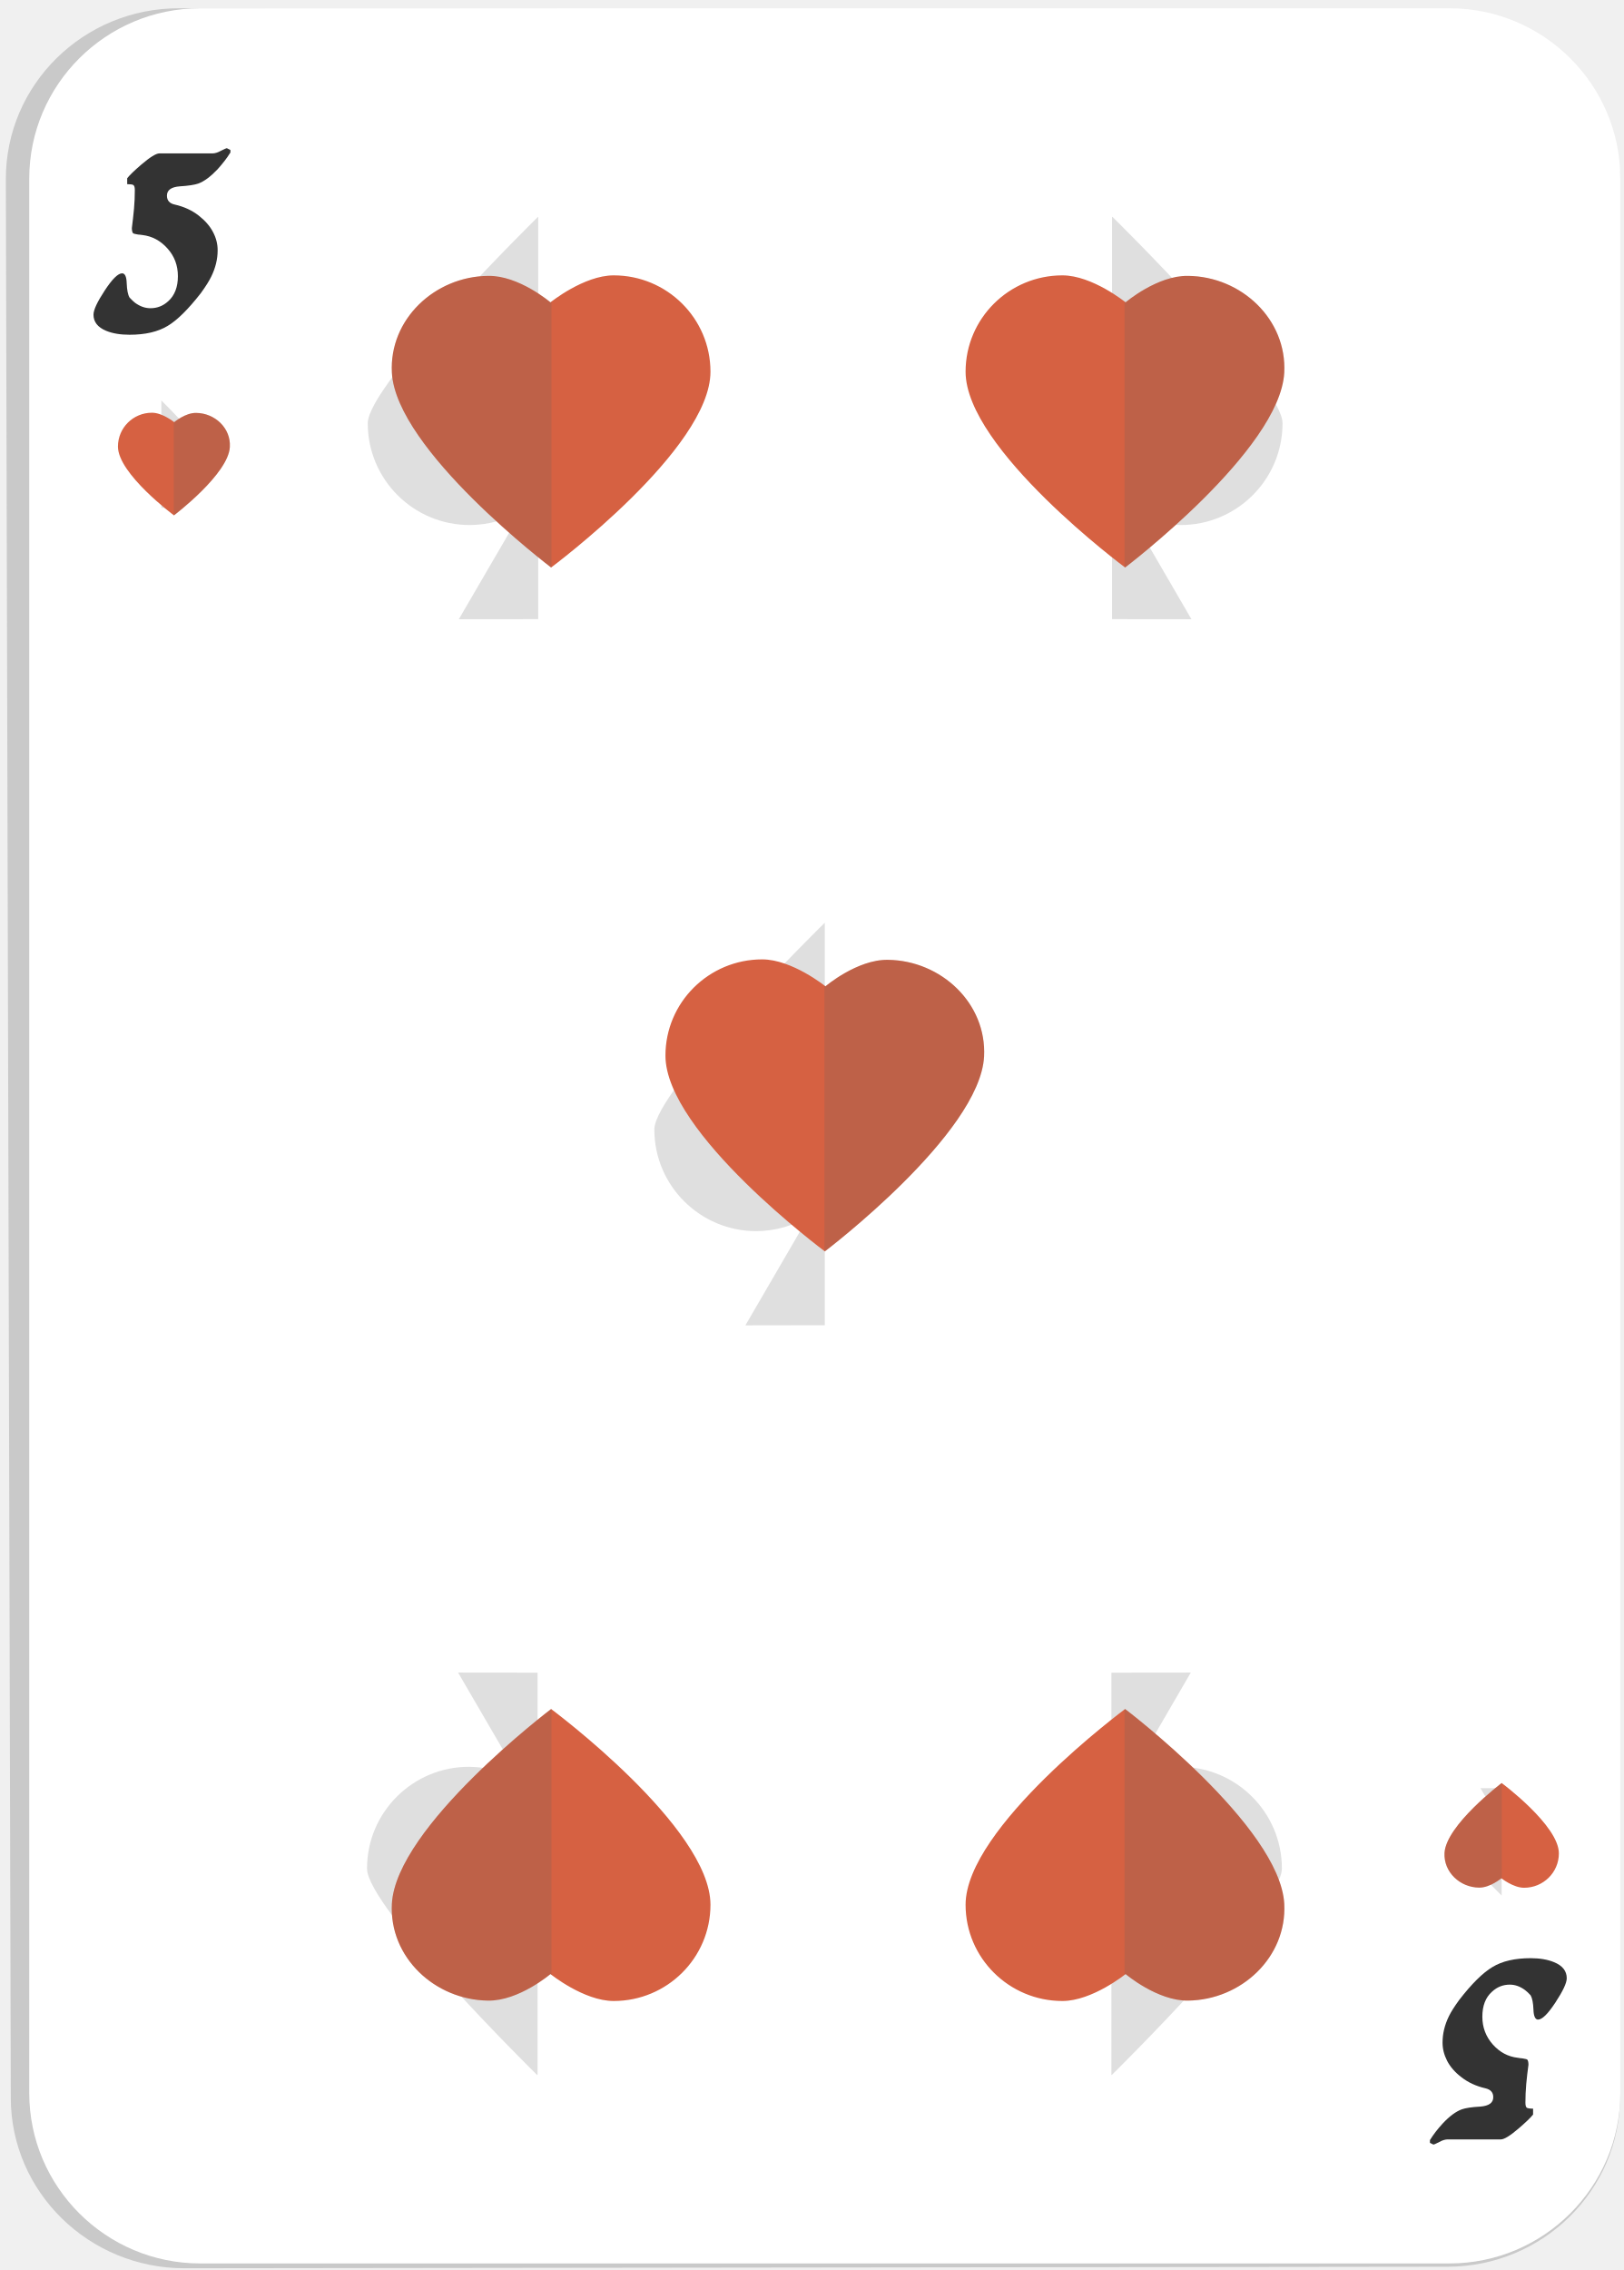
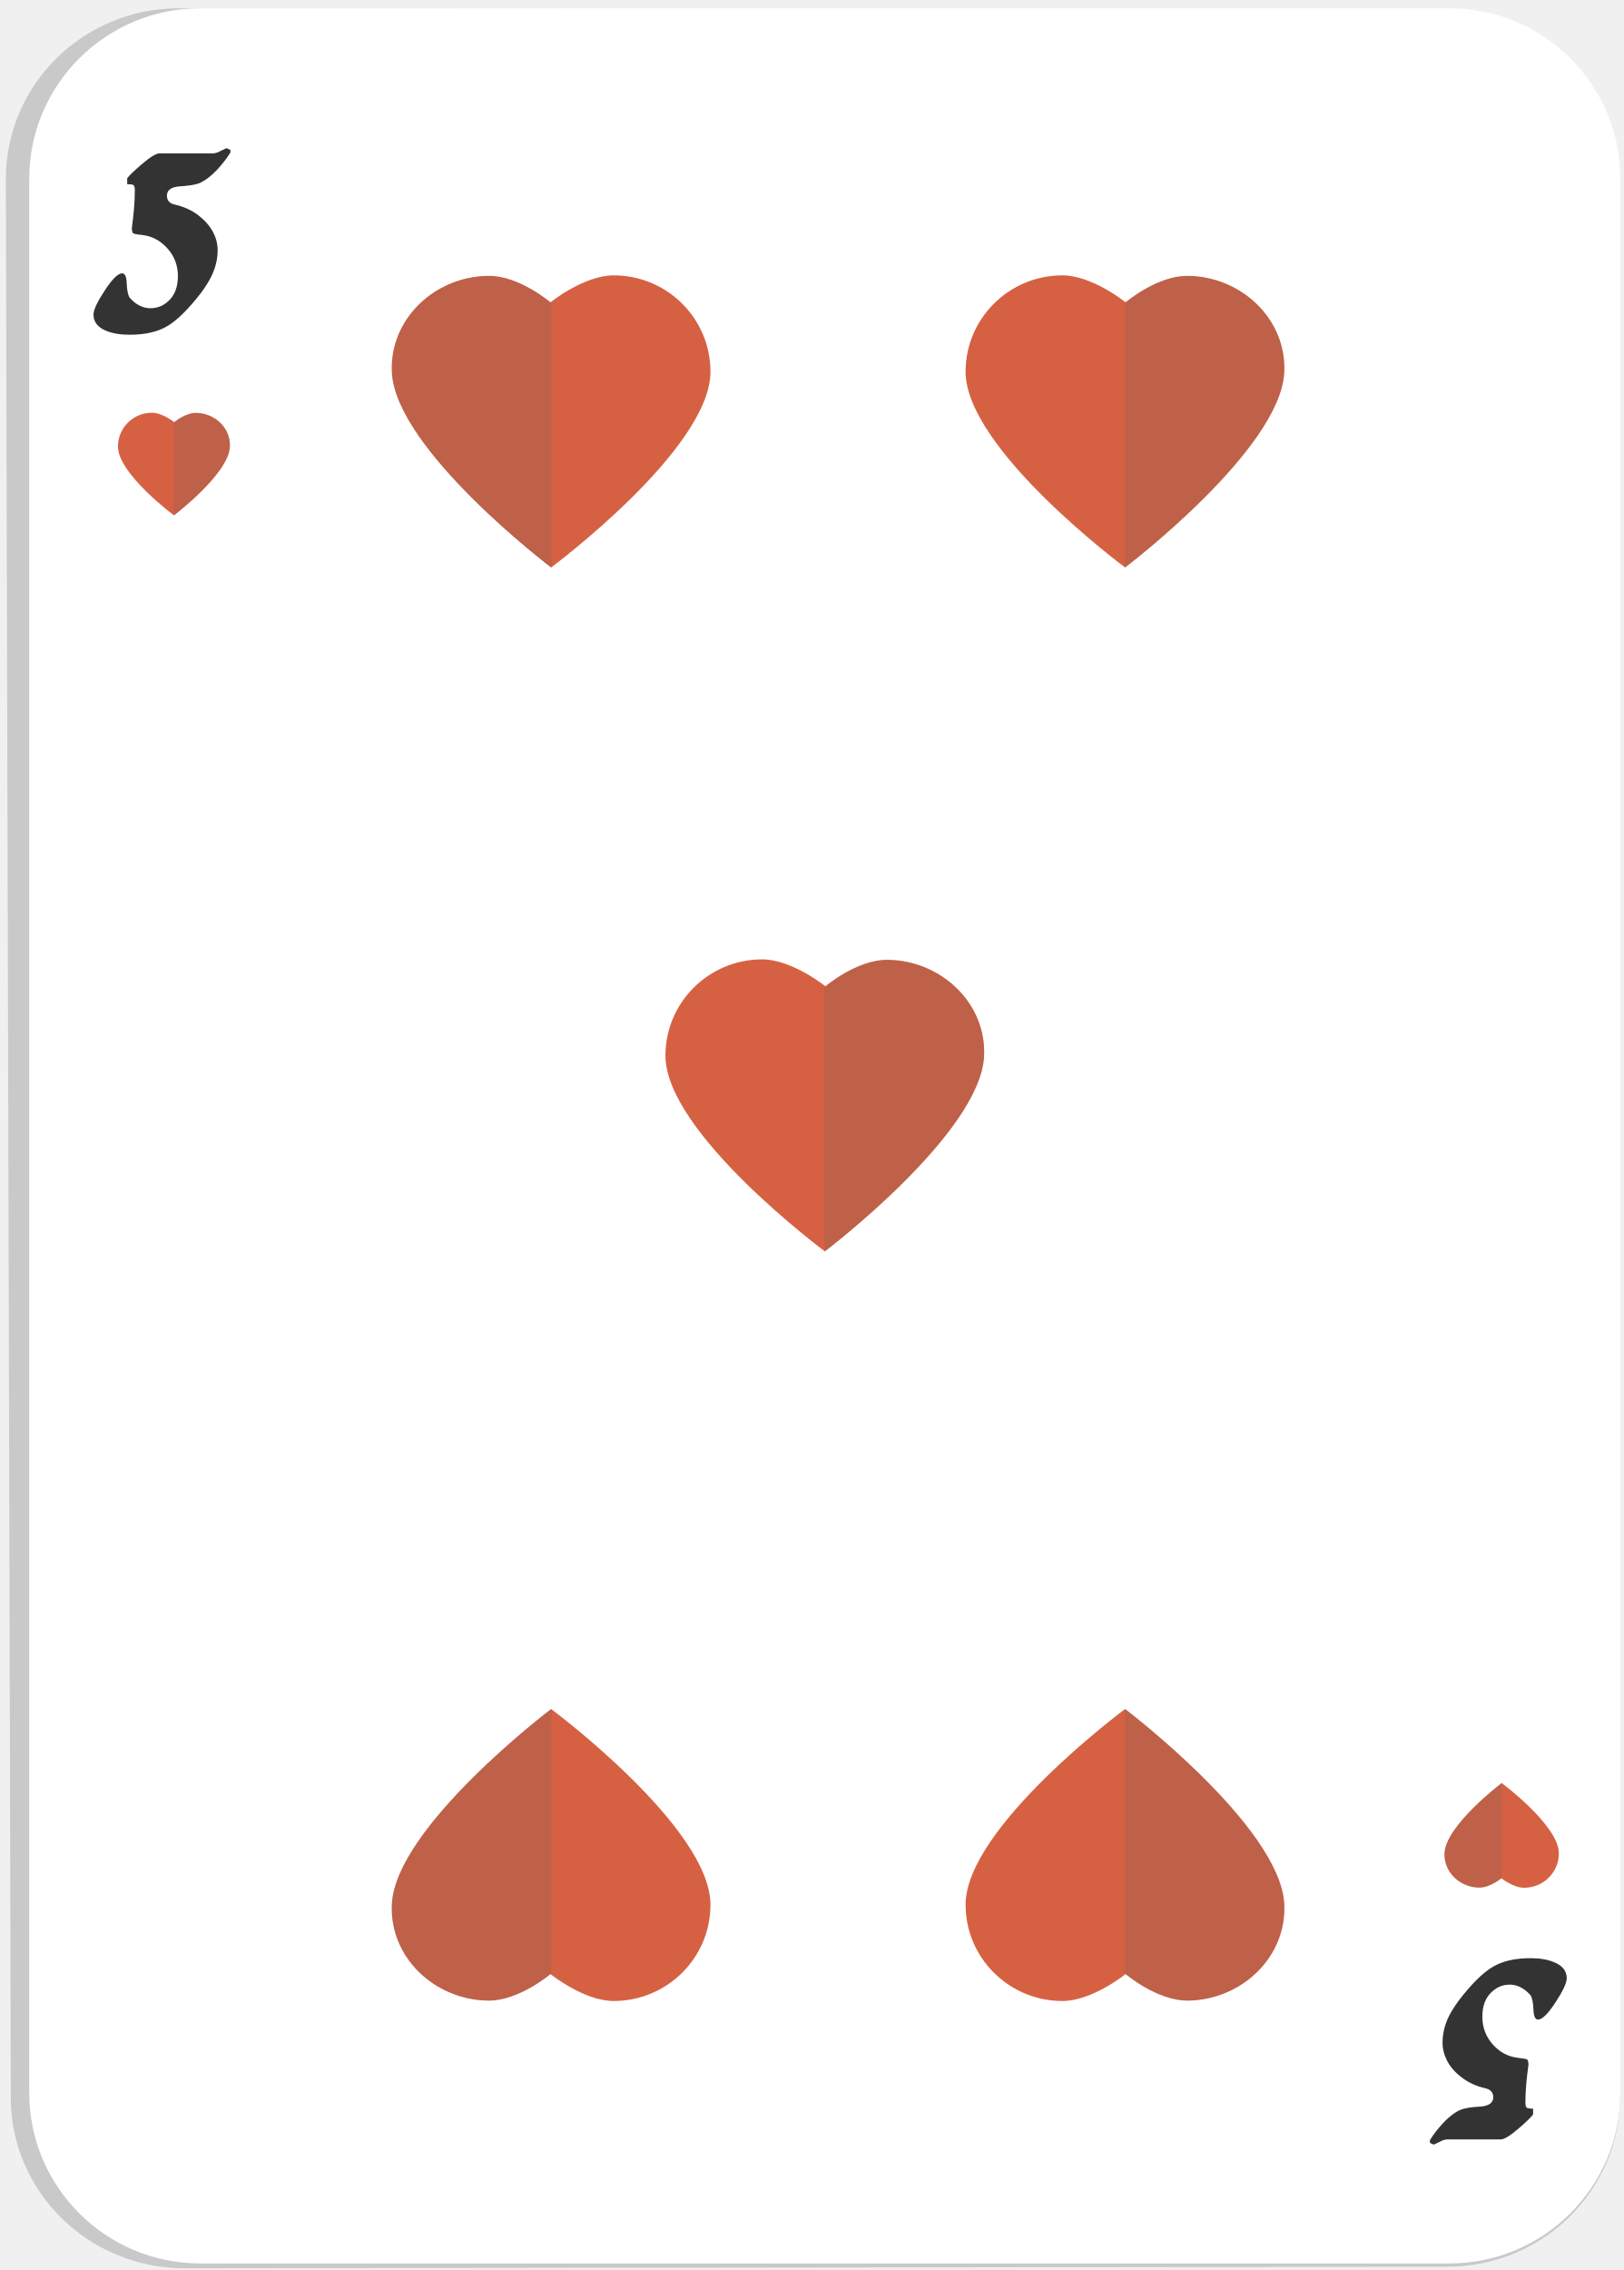
<svg xmlns="http://www.w3.org/2000/svg" width="186" height="260" viewBox="0 0 186 260" fill="none">
  <path d="M21.124 259.801C10.186 259.801 1.264 251.079 1.237 240.327L0.67 20.526C0.651 9.708 9.559 0.921 20.52 0.949L165.78 1.219C176.709 1.233 185.607 10.038 185.607 20.832V240.15C185.607 250.88 176.741 259.611 165.854 259.625L21.124 259.801Z" fill="#C9C9C9" />
  <path d="M22.927 259.248C12.142 259.248 3.351 250.489 3.351 239.728V20.461C3.351 9.704 12.142 0.949 22.927 0.949H166.058C176.853 0.949 185.635 9.704 185.635 20.461V239.728C185.635 250.489 176.853 259.248 166.058 259.248H22.927Z" fill="white" />
  <path d="M26.38 17.491C25.999 18.119 25.497 18.751 24.911 19.406C24.126 20.228 23.406 20.767 22.723 21.023C22.286 21.172 21.58 21.283 20.599 21.343C19.619 21.418 19.126 21.771 19.126 22.412C19.126 22.96 19.424 23.304 20.023 23.43C21.092 23.676 21.989 24.09 22.751 24.68C23.499 25.265 24.056 25.902 24.41 26.59C24.767 27.268 24.935 27.951 24.935 28.662C24.935 29.684 24.688 30.697 24.196 31.692C23.968 32.166 23.578 32.793 23.011 33.574C21.58 35.404 20.325 36.663 19.21 37.328C18.099 38.002 16.636 38.341 14.847 38.341C13.787 38.341 12.886 38.192 12.152 37.886C11.19 37.486 10.711 36.868 10.711 36.041C10.711 35.497 11.143 34.572 12.003 33.267C12.858 31.961 13.522 31.306 13.992 31.306C14.317 31.306 14.498 31.692 14.517 32.458C14.549 33.216 14.652 33.769 14.847 34.085C15.093 34.345 15.297 34.549 15.469 34.679C16.041 35.093 16.622 35.302 17.235 35.302C18.002 35.302 18.685 35.042 19.27 34.503C20.005 33.848 20.381 32.886 20.381 31.636C20.381 30.409 19.991 29.35 19.182 28.453C18.387 27.565 17.44 27.054 16.32 26.919C16.097 26.892 15.929 26.864 15.818 26.864C15.474 26.808 15.293 26.757 15.246 26.72C15.158 26.608 15.107 26.404 15.107 26.12C15.205 25.386 15.279 24.647 15.353 23.908C15.418 23.165 15.446 22.463 15.446 21.776C15.446 21.46 15.39 21.264 15.274 21.19C15.172 21.13 14.935 21.093 14.572 21.093V20.414C14.856 20.052 15.395 19.536 16.194 18.848C17.198 17.989 17.89 17.57 18.257 17.57H24.349C24.619 17.57 24.944 17.477 25.316 17.268C25.697 17.073 25.924 16.976 25.994 16.976L26.398 17.18V17.491H26.38Z" fill="#333333" />
  <path d="M163.823 245.121C164.209 244.494 164.692 243.862 165.287 243.216C166.072 242.379 166.797 241.845 167.471 241.599C167.912 241.445 168.619 241.334 169.609 241.283C170.584 241.199 171.077 240.855 171.077 240.205C171.077 239.661 170.775 239.326 170.171 239.187C169.111 238.941 168.21 238.523 167.448 237.932C166.69 237.361 166.137 236.715 165.789 236.037C165.44 235.349 165.268 234.666 165.268 233.96C165.268 232.942 165.506 231.934 165.998 230.93C166.226 230.456 166.616 229.833 167.188 229.053C168.609 227.217 169.869 225.967 170.993 225.294C172.104 224.62 173.568 224.285 175.357 224.285C176.407 224.285 177.313 224.439 178.038 224.741C179.009 225.131 179.497 225.758 179.497 226.581C179.497 227.124 179.06 228.049 178.2 229.359C177.341 230.665 176.681 231.32 176.202 231.32C175.895 231.32 175.705 230.939 175.682 230.177C175.654 229.406 175.542 228.862 175.361 228.542C175.115 228.267 174.896 228.068 174.724 227.942C174.162 227.524 173.581 227.315 172.977 227.315C172.197 227.315 171.523 227.58 170.937 228.123C170.194 228.779 169.827 229.74 169.827 230.99C169.827 232.217 170.231 233.267 171.026 234.169C171.816 235.056 172.768 235.567 173.888 235.693C174.116 235.73 174.283 235.758 174.395 235.758C174.725 235.814 174.92 235.855 174.966 235.893C175.064 235.999 175.11 236.208 175.11 236.492C175.008 237.226 174.924 237.97 174.855 238.708C174.79 239.443 174.762 240.154 174.762 240.841C174.762 241.157 174.822 241.348 174.929 241.422C175.04 241.478 175.282 241.52 175.64 241.52V242.193C175.356 242.556 174.817 243.072 174.023 243.755C173.024 244.619 172.332 245.042 171.95 245.042H165.859C165.603 245.042 165.269 245.125 164.892 245.339C164.516 245.53 164.297 245.632 164.218 245.632L163.823 245.441V245.121Z" fill="#333333" />
-   <path opacity="0.2" d="M146.937 48.482C146.956 44.007 127.445 24.83 127.445 24.83C127.445 24.83 127.431 24.844 127.403 24.867V70.916L136.501 70.925L129.248 58.444C130.985 59.504 133.039 60.126 135.242 60.136C141.687 60.154 146.937 54.931 146.937 48.482Z" fill="#616161" />
-   <path opacity="0.2" d="M42.132 48.482C42.118 44.007 61.643 24.83 61.643 24.83C61.643 24.83 61.653 24.844 61.662 24.867V70.916L52.564 70.925L59.836 58.444C58.093 59.504 56.039 60.126 53.832 60.136C47.387 60.154 42.132 54.931 42.132 48.482Z" fill="#616161" />
-   <path opacity="0.2" d="M74.965 129.369C74.942 124.885 94.463 105.713 94.463 105.713C94.463 105.713 94.486 105.722 94.495 105.745V151.789L85.397 151.803L92.66 139.313C90.922 140.382 88.863 140.995 86.661 141.014C80.221 141.023 74.965 135.814 74.965 129.369Z" fill="#616161" />
-   <path opacity="0.2" d="M146.863 214.015C146.872 218.489 127.361 237.676 127.361 237.676C127.361 237.676 127.342 237.657 127.333 237.629V191.581L136.427 191.571L129.173 204.052C130.897 202.997 132.951 202.384 135.158 202.365C141.594 202.352 146.863 207.56 146.863 214.015Z" fill="#616161" />
-   <path opacity="0.2" d="M42.048 214.015C42.034 218.489 61.546 237.676 61.546 237.676C61.546 237.676 61.564 237.657 61.588 237.629V191.581L52.48 191.571L59.748 204.052C58.001 202.997 55.942 202.384 53.744 202.365C47.304 202.352 42.048 207.56 42.048 214.015Z" fill="#616161" />
-   <path opacity="0.2" d="M23.684 52.184C23.689 50.98 18.485 45.864 18.485 45.864V45.878V58.164H20.906L18.968 54.842C19.438 55.125 19.986 55.292 20.576 55.292C22.286 55.288 23.684 53.898 23.684 52.184Z" fill="#616161" />
-   <path opacity="0.2" d="M166.83 210.796C166.83 211.995 172.029 217.102 172.029 217.102C172.029 217.102 172.029 217.102 172.039 217.102V204.812H169.613L171.555 208.134C171.081 207.85 170.528 207.697 169.943 207.697C168.233 207.683 166.83 209.077 166.83 210.796Z" fill="#616161" />
  <path d="M44.897 42.686C45.375 51.538 63.139 65 63.139 65C63.139 65 81.396 51.436 81.396 42.575C81.396 36.465 76.415 31.539 70.309 31.539C66.885 31.539 63.065 34.629 63.065 34.629C63.065 34.629 59.445 31.539 55.923 31.599C49.808 31.66 44.571 36.576 44.897 42.686Z" fill="#D66142" />
  <path opacity="0.2" d="M55.923 31.599C59.445 31.538 63.065 34.628 63.065 34.628C63.065 34.628 63.121 34.591 63.181 34.54V64.966C63.149 64.98 63.135 64.999 63.135 64.999C63.135 64.999 45.37 51.542 44.892 42.685C44.571 36.575 49.808 31.659 55.923 31.599Z" fill="#616161" />
  <path d="M147.132 42.686C146.649 51.538 128.899 65 128.899 65C128.899 65 110.624 51.436 110.624 42.575C110.624 36.465 115.619 31.539 121.715 31.539C125.14 31.539 128.955 34.629 128.955 34.629C128.955 34.629 132.588 31.539 136.106 31.599C142.216 31.66 147.453 36.576 147.132 42.686Z" fill="#D66142" />
  <path opacity="0.2" d="M136.106 31.599C132.588 31.538 128.955 34.628 128.955 34.628C128.955 34.628 128.913 34.591 128.834 34.54V64.966C128.876 64.98 128.904 64.999 128.904 64.999C128.904 64.999 146.649 51.542 147.137 42.685C147.453 36.575 142.216 31.659 136.106 31.599Z" fill="#616161" />
  <path d="M112.742 121.014C112.264 129.875 94.5 143.331 94.5 143.331C94.5 143.331 76.238 129.763 76.238 120.911C76.238 114.806 81.219 109.885 87.32 109.885C90.745 109.885 94.569 112.97 94.569 112.97C94.569 112.97 98.194 109.885 101.716 109.936C107.826 110.006 113.054 114.917 112.742 121.014Z" fill="#D66142" />
  <path opacity="0.2" d="M101.716 109.936C98.194 109.885 94.569 112.97 94.569 112.97C94.569 112.97 94.518 112.929 94.449 112.873V143.299C94.49 143.322 94.504 143.332 94.504 143.332C94.504 143.332 112.264 129.88 112.747 121.014C113.054 114.917 107.826 110.006 101.716 109.936Z" fill="#616161" />
  <path d="M44.897 218.056C45.375 209.199 63.139 195.747 63.139 195.747C63.139 195.747 81.396 209.297 81.396 218.163C81.396 224.268 76.415 229.189 70.309 229.189C66.885 229.189 63.065 226.104 63.065 226.104C63.065 226.104 59.445 229.189 55.923 229.143C49.808 229.073 44.571 224.171 44.897 218.056Z" fill="#D66142" />
  <path opacity="0.2" d="M55.923 229.147C59.445 229.194 63.065 226.108 63.065 226.108C63.065 226.108 63.121 226.155 63.181 226.206V195.775C63.149 195.747 63.135 195.747 63.135 195.747C63.135 195.747 45.37 209.199 44.892 218.056C44.571 224.171 49.808 229.073 55.923 229.147Z" fill="#616161" />
  <path d="M147.133 218.056C146.649 209.199 128.899 195.747 128.899 195.747C128.899 195.747 110.624 209.297 110.624 218.163C110.624 224.268 115.619 229.189 121.715 229.189C125.14 229.189 128.955 226.104 128.955 226.104C128.955 226.104 132.589 229.189 136.106 229.143C142.216 229.073 147.453 224.171 147.133 218.056Z" fill="#D66142" />
  <path opacity="0.2" d="M136.106 229.147C132.589 229.194 128.955 226.108 128.955 226.108C128.955 226.108 128.913 226.155 128.834 226.206V195.775C128.876 195.747 128.904 195.747 128.904 195.747C128.904 195.747 146.65 209.199 147.137 218.056C147.453 224.171 142.217 229.073 136.106 229.147Z" fill="#616161" />
  <path d="M26.333 51.189C26.184 54.297 19.93 59.028 19.93 59.028C19.93 59.028 13.513 54.269 13.513 51.147C13.513 49 15.256 47.272 17.412 47.272C18.615 47.272 19.958 48.354 19.958 48.354C19.958 48.354 21.236 47.271 22.472 47.295C24.619 47.313 26.459 49.033 26.333 51.189Z" fill="#D66142" />
  <path opacity="0.2" d="M22.472 47.289C21.231 47.266 19.958 48.349 19.958 48.349C19.958 48.349 19.939 48.344 19.907 48.321V59.018C19.93 59.027 19.93 59.027 19.93 59.027C19.93 59.027 26.184 54.297 26.333 51.188C26.459 49.032 24.619 47.313 22.472 47.289Z" fill="#616161" />
  <path d="M165.491 212.238C165.659 209.051 172.039 204.223 172.039 204.223C172.039 204.223 178.595 209.078 178.595 212.28C178.595 214.469 176.806 216.22 174.608 216.22C173.372 216.22 172.006 215.133 172.006 215.133C172.006 215.133 170.705 216.22 169.45 216.202C167.252 216.179 165.385 214.417 165.491 212.238Z" fill="#D66142" />
  <path opacity="0.2" d="M169.455 216.206C170.71 216.224 172.011 215.137 172.011 215.137C172.011 215.137 172.034 215.137 172.062 215.155V204.245C172.043 204.227 172.043 204.227 172.043 204.227C172.043 204.227 165.663 209.054 165.496 212.242C165.385 214.417 167.253 216.178 169.455 216.206Z" fill="#616161" />
</svg>
